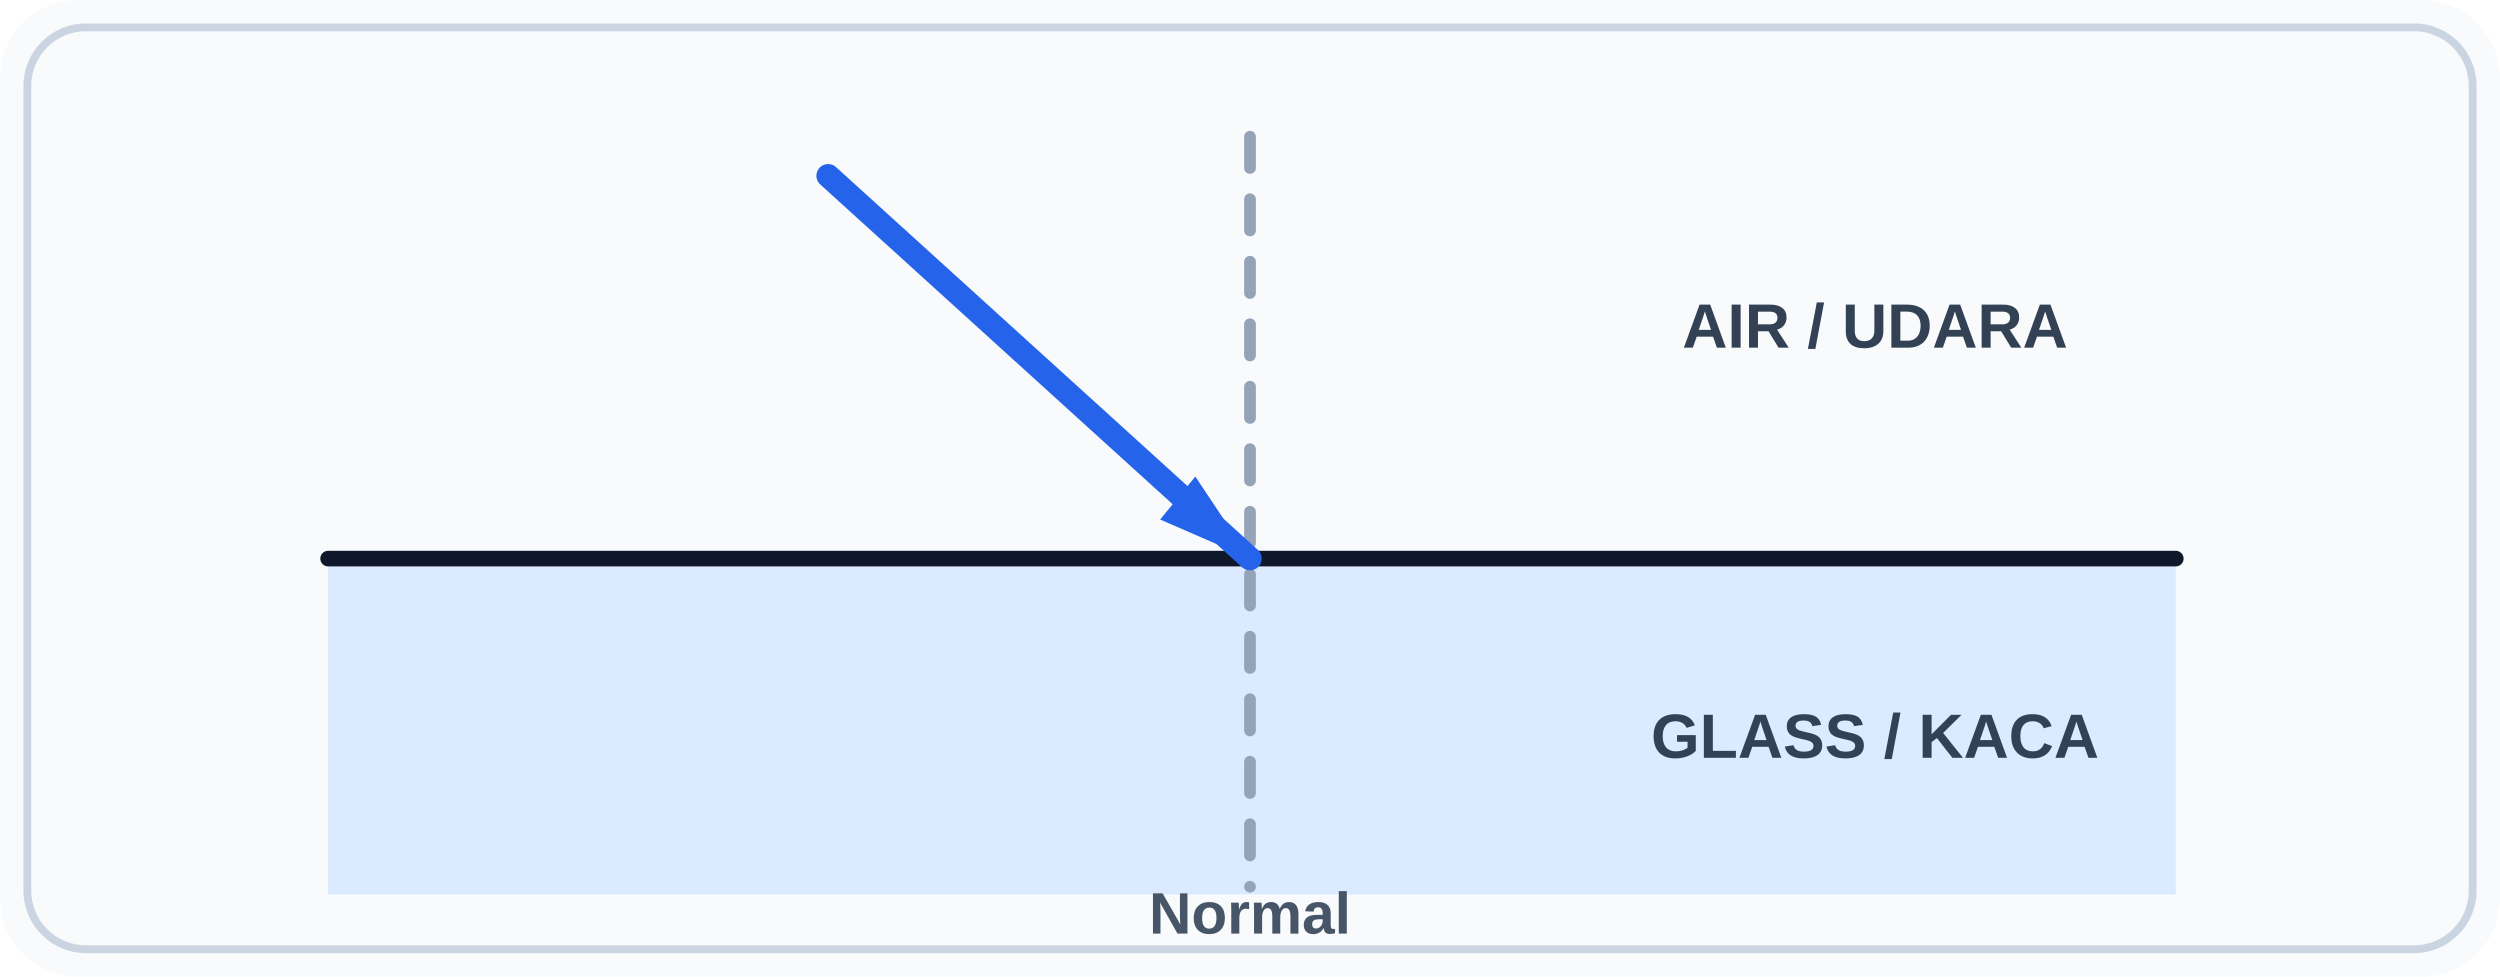
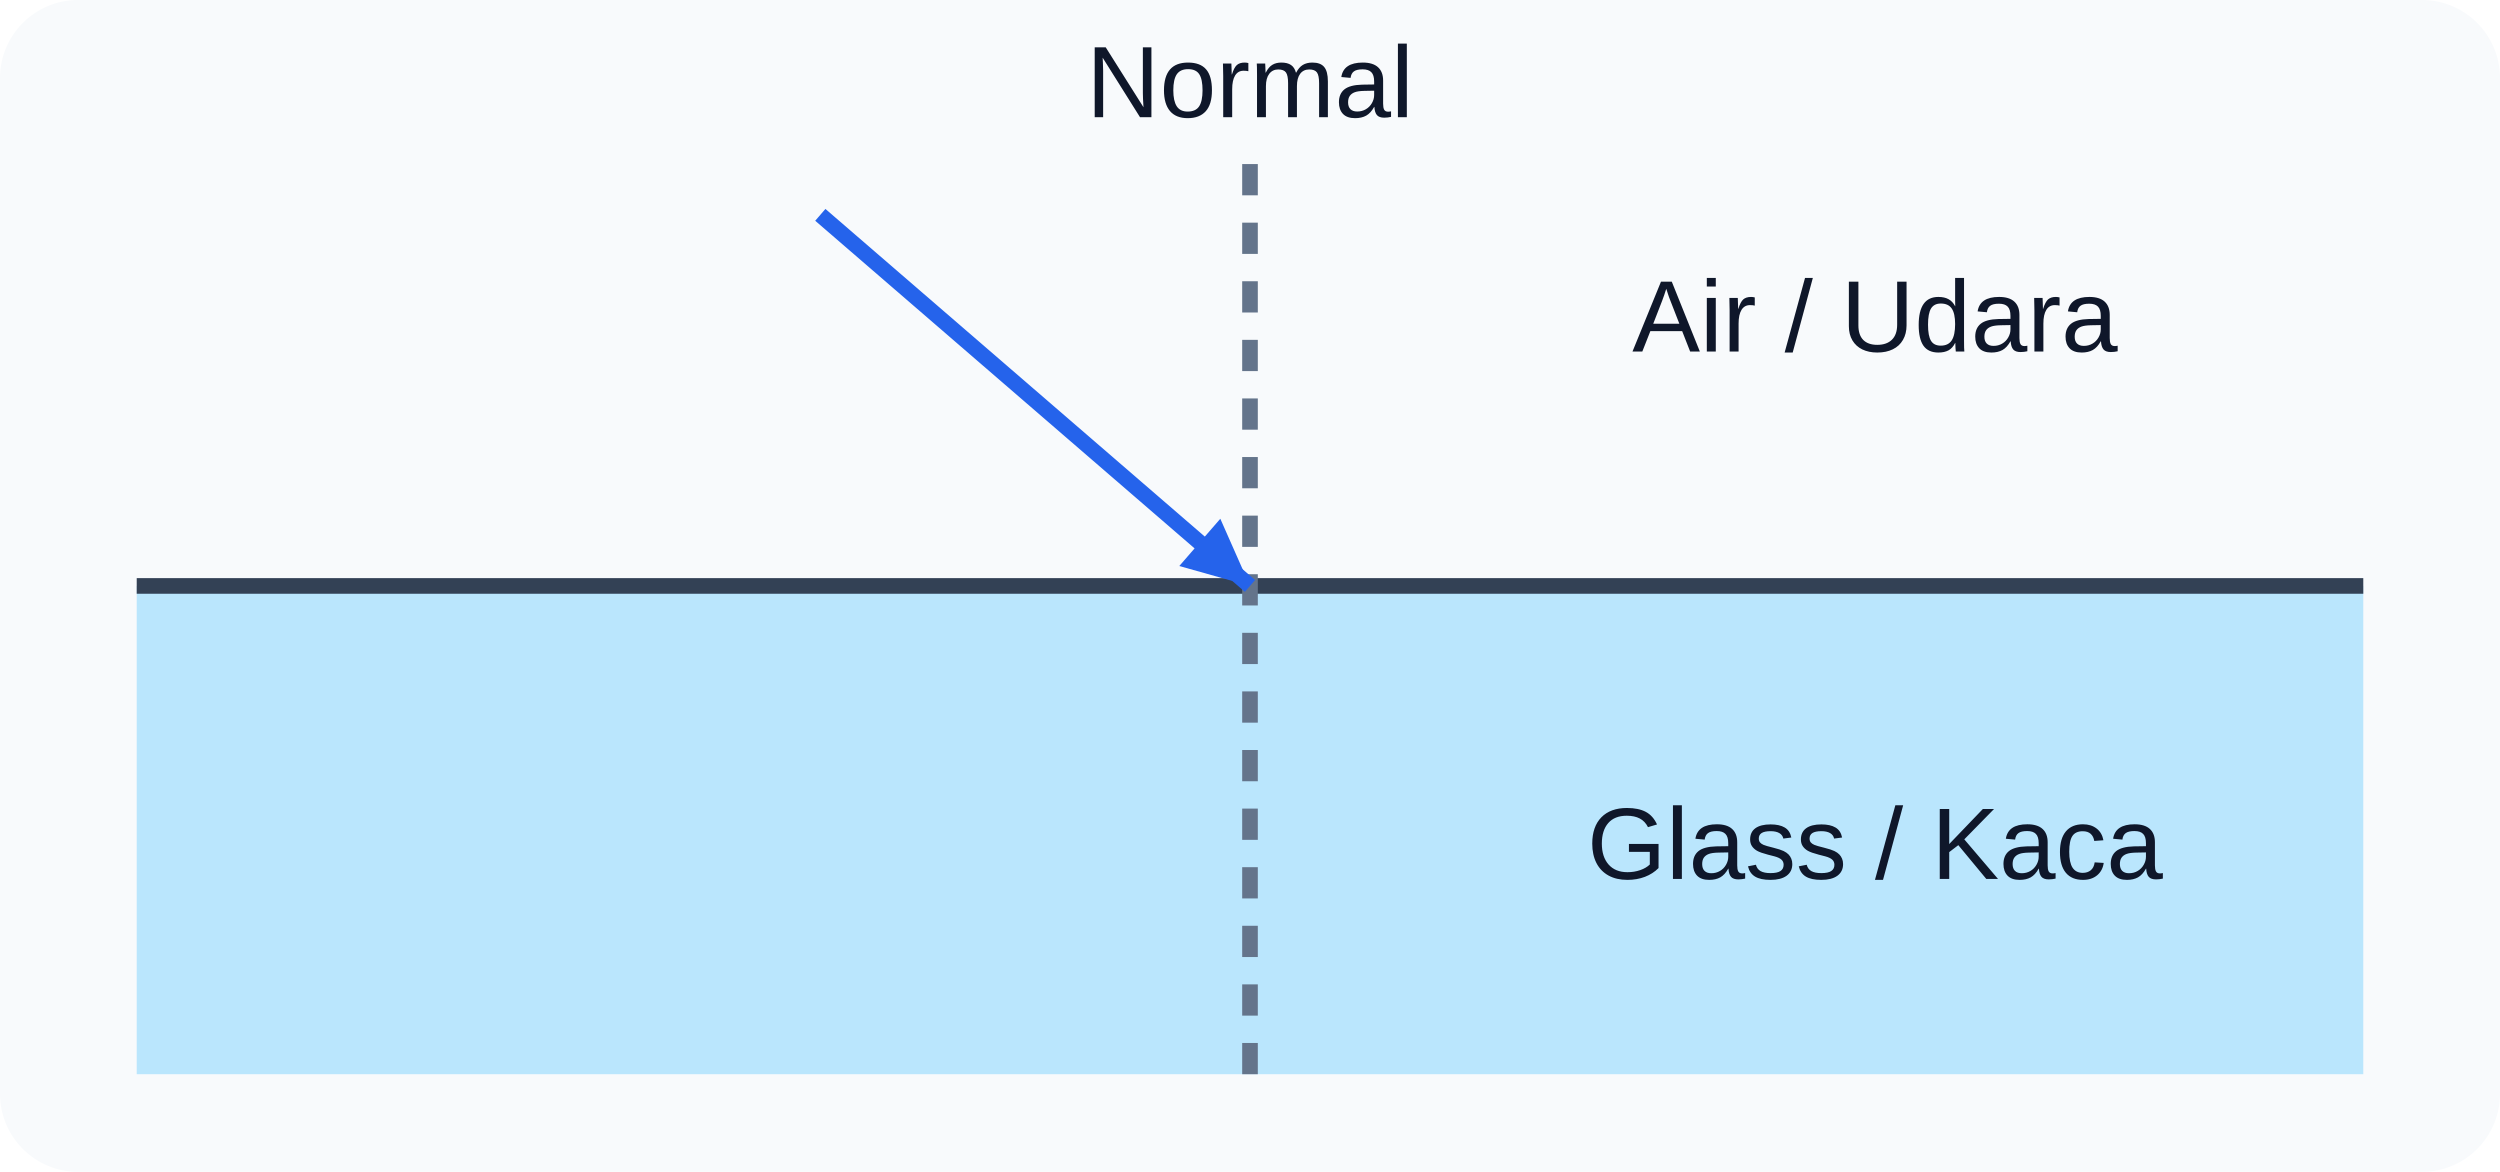
- <svg xmlns="http://www.w3.org/2000/svg" viewBox="0 0 640 250" role="img" aria-label="Light arriving at the air-glass boundary without an outgoing ray">
-   <rect width="640" height="250" rx="20" fill="#F8FAFC" />
-   <rect x="7" y="7" width="626" height="236" rx="15" fill="none" stroke="#CBD5E1" stroke-width="2" />
-   <rect x="84" y="143" width="473" height="86" rx="0" fill="#DBEAFE" stroke="none" stroke-width="3" />
-   <rect x="84" y="37" width="473" height="105" rx="0" fill="#F8FAFC" stroke="none" stroke-width="3" />
-   <line x1="84" y1="143" x2="557" y2="143" stroke="#0F172A" stroke-width="4" stroke-linecap="round" />
-   <line x1="320" y1="35" x2="320" y2="227" stroke="#94A3B8" stroke-width="3" stroke-linecap="round" stroke-dasharray="8 8" />
-   <line x1="212" y1="45" x2="320" y2="143" stroke="#2563EB" stroke-width="6" stroke-linecap="round" />
-   <polygon points="320,143 297,133 306,122" fill="#2563EB" />
-   <text x="480" y="89" font-family="Arial,sans-serif" font-size="16" font-weight="600" fill="#334155" text-anchor="middle">AIR / UDARA</text>
-   <text x="480" y="194" font-family="Arial,sans-serif" font-size="16" font-weight="600" fill="#334155" text-anchor="middle">GLASS / KACA</text>
-   <text x="320" y="239" font-family="Arial,sans-serif" font-size="15" font-weight="600" fill="#475569" text-anchor="middle">Normal</text>
+ <svg xmlns="http://www.w3.org/2000/svg" viewBox="0 0 640 300" role="img" aria-label="Incident ray at a labelled boundary; outgoing ray intentionally omitted">
+   <rect width="640" height="300" rx="20" fill="#F8FAFC" />
+   <g font-family="Arial,sans-serif" font-size="26" fill="#0F172A">
+     <rect x="35" y="150" width="570" height="125" fill="#BAE6FD" />
+     <line x1="35" y1="150" x2="605" y2="150" stroke="#334155" stroke-width="4" />
+     <line x1="320" y1="42" x2="320" y2="275" stroke="#64748B" stroke-width="4" stroke-dasharray="8 7" />
+     <line x1="210" y1="55" x2="320" y2="150" stroke="#2563EB" stroke-width="4" />
+     <polygon points="320,150 312.4,132.8 301.9,144.9" fill="#2563EB" />
+     <text x="480" y="90" text-anchor="middle">Air / Udara</text>
+     <text x="480" y="225" text-anchor="middle">Glass / Kaca</text>
+     <text x="320" y="30" text-anchor="middle">Normal</text>
+   </g>
</svg>
